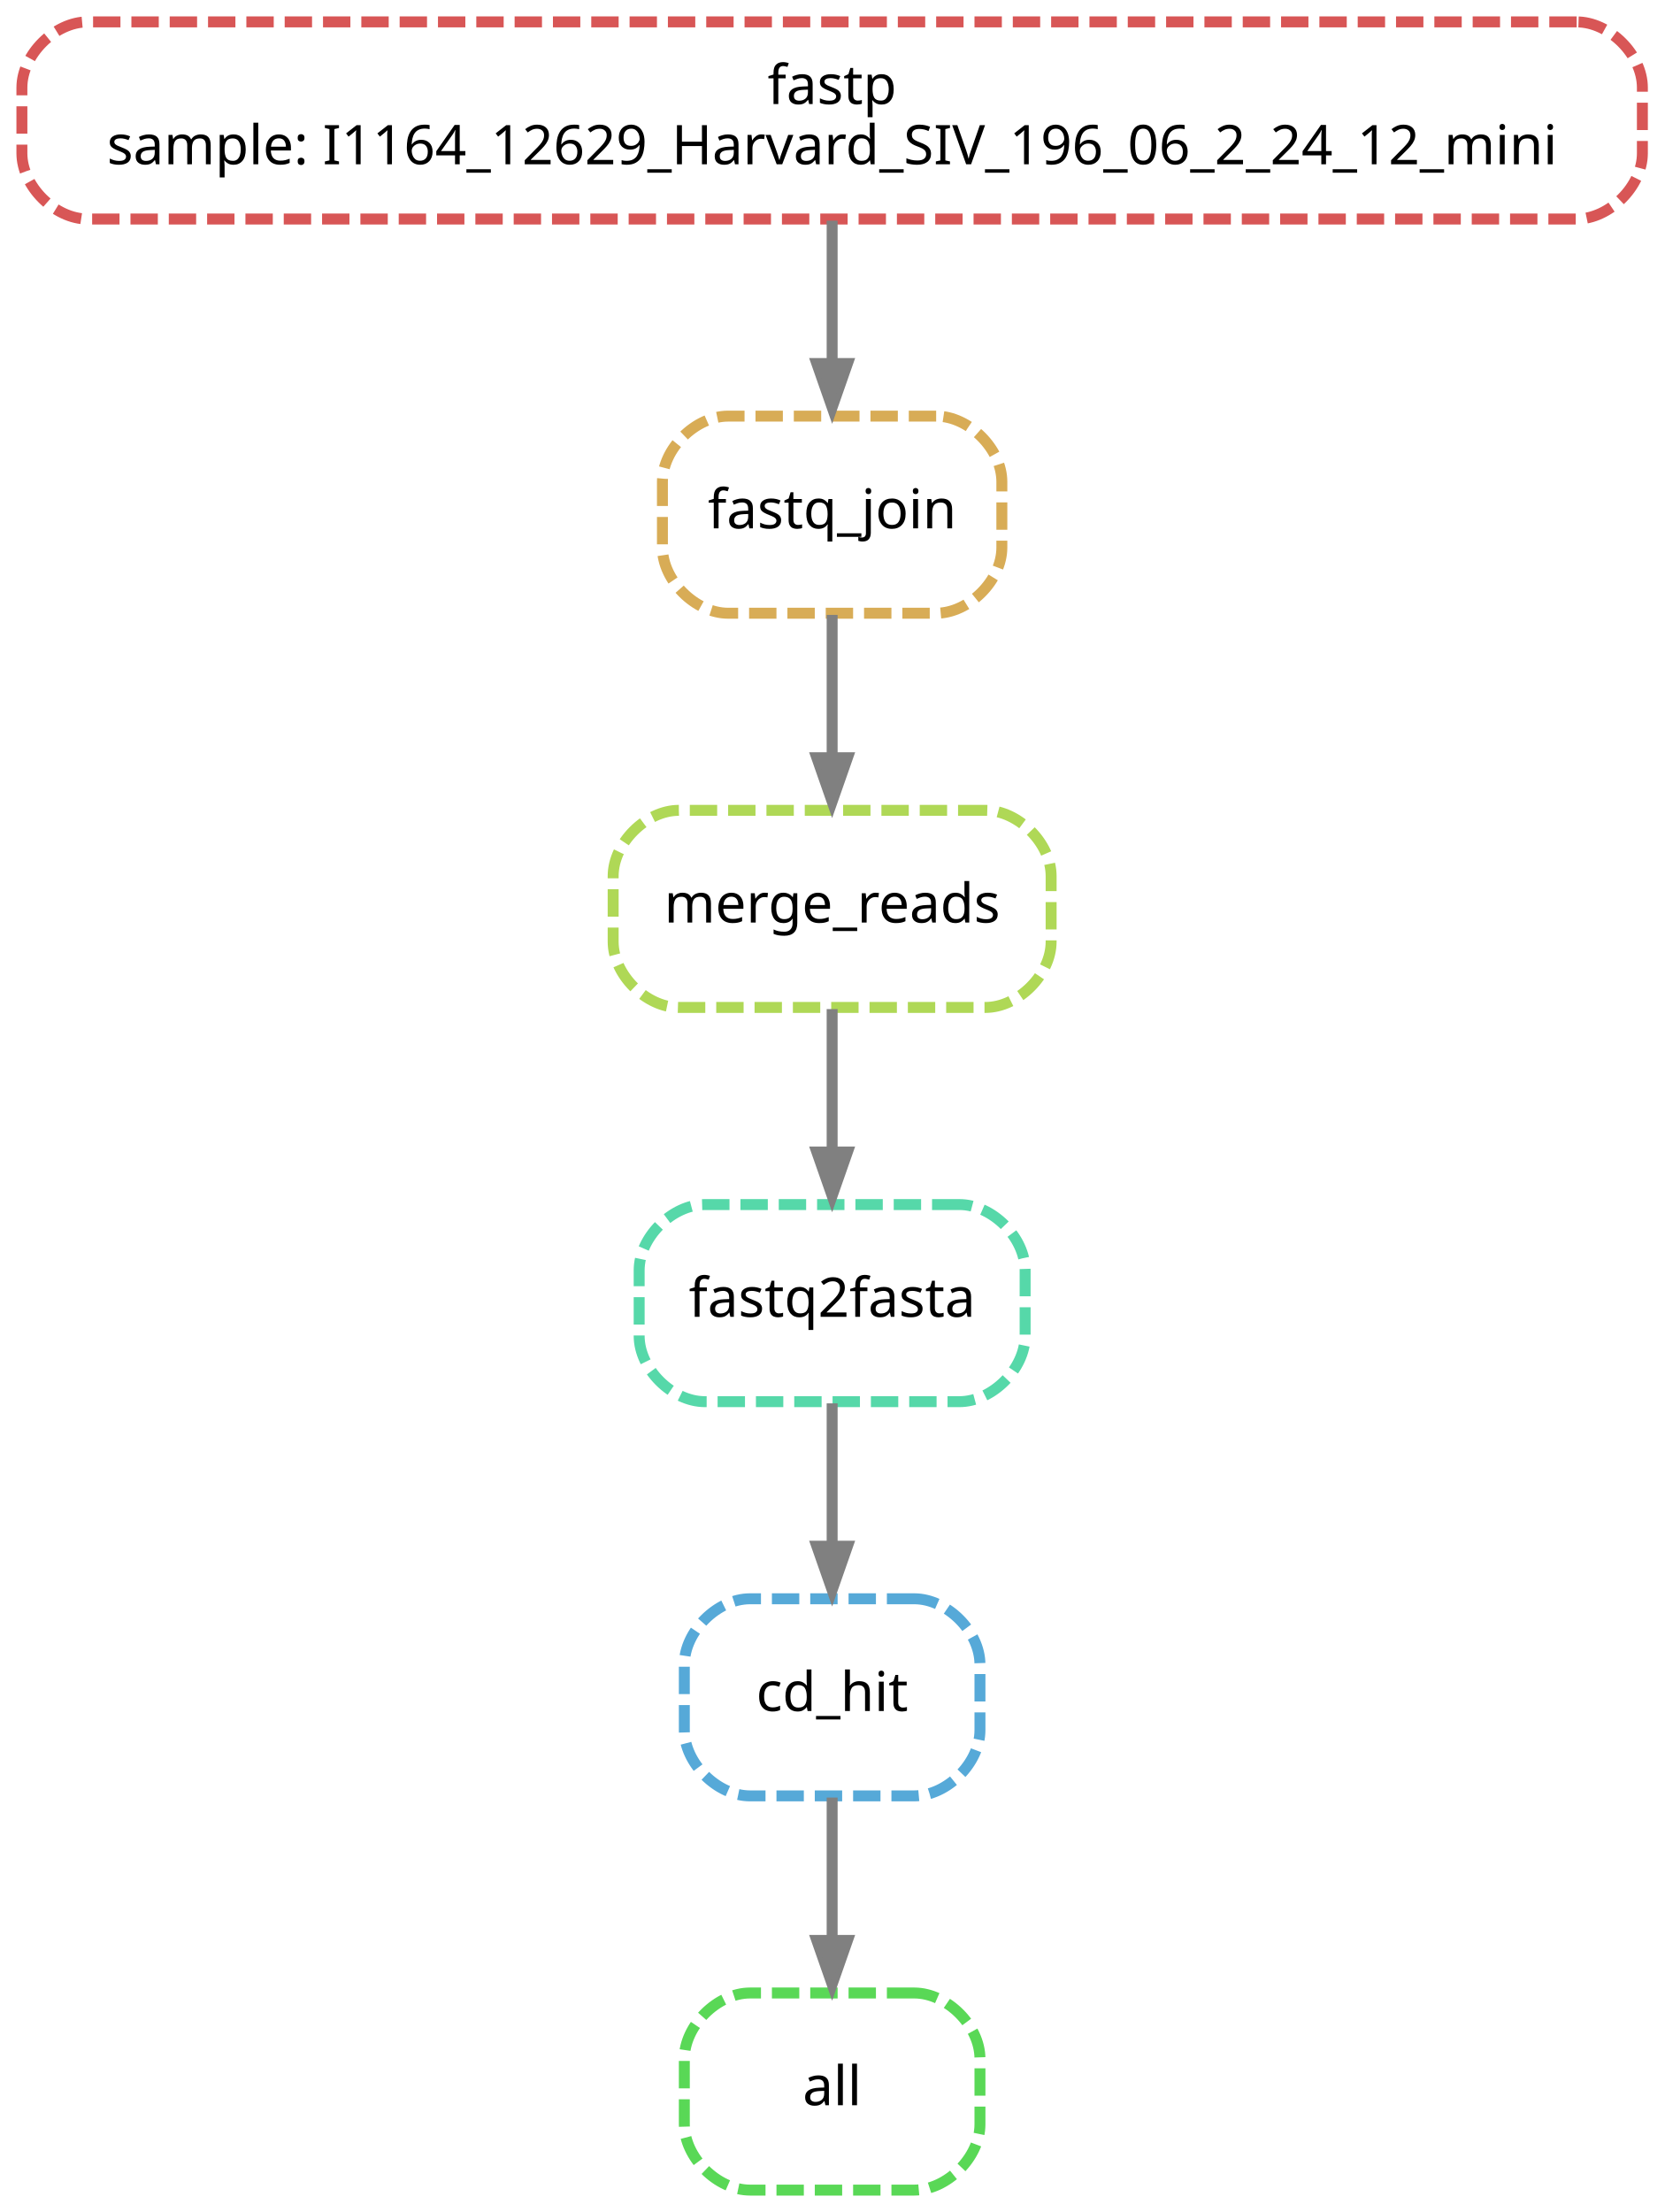
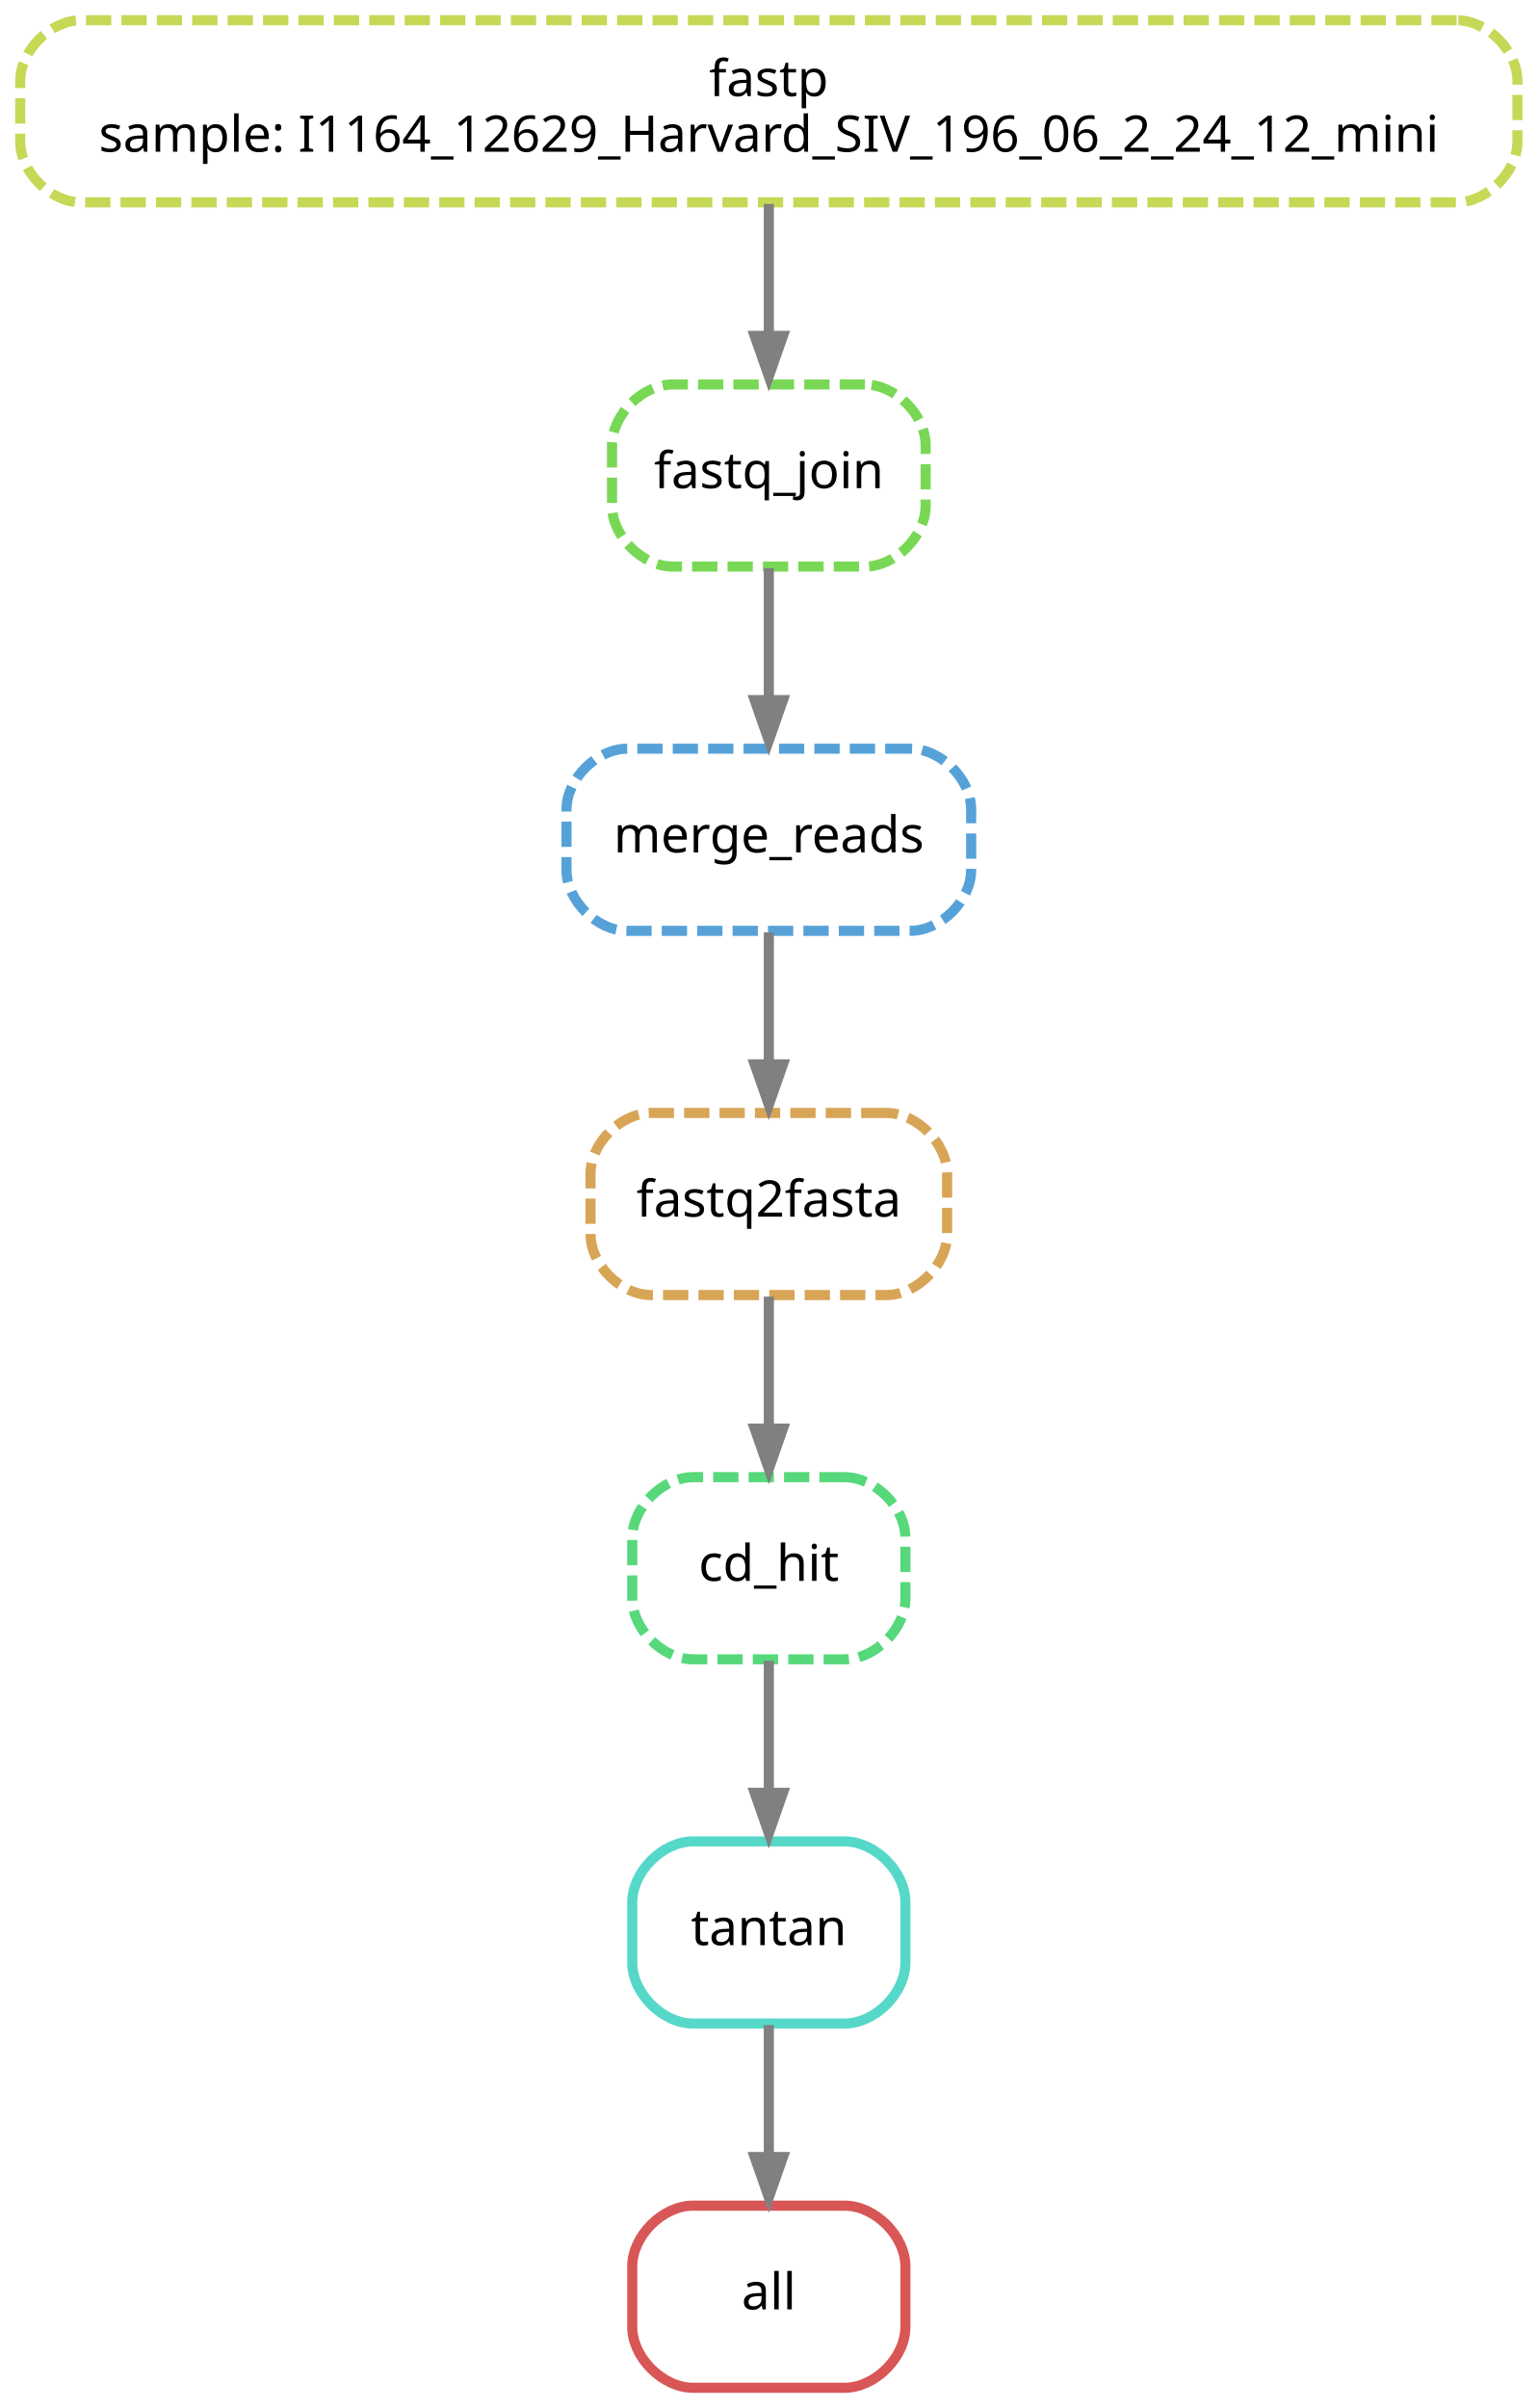
- <svg xmlns="http://www.w3.org/2000/svg" width="304pt" height="404pt" viewBox="0.00 0.00 304.00 404.00">
-   <g id="graph0" class="graph" transform="scale(1 1) rotate(0) translate(4 400)">
-     <polygon fill="white" stroke="white" points="-4,5 -4,-400 301,-400 301,5 -4,5" />
+ <svg xmlns="http://www.w3.org/2000/svg" width="304pt" height="476pt" viewBox="0.00 0.00 304.00 476.00">
+   <g id="graph0" class="graph" transform="scale(1 1) rotate(0) translate(4 472)">
+     <polygon fill="white" stroke="white" points="-4,5 -4,-472 301,-472 301,5 -4,5" />
    <g id="node1" class="node">
-       <path fill="none" stroke="#59d856" stroke-width="2" stroke-dasharray="5,2" d="M163,-36C163,-36 133,-36 133,-36 127,-36 121,-30 121,-24 121,-24 121,-12 121,-12 121,-6 127,-0 133,-0 133,-0 163,-0 163,-0 169,-0 175,-6 175,-12 175,-12 175,-24 175,-24 175,-30 169,-36 163,-36" />
+       <path fill="none" stroke="#d85656" stroke-width="2" d="M163,-36C163,-36 133,-36 133,-36 127,-36 121,-30 121,-24 121,-24 121,-12 121,-12 121,-6 127,-0 133,-0 133,-0 163,-0 163,-0 169,-0 175,-6 175,-12 175,-12 175,-24 175,-24 175,-30 169,-36 163,-36" />
      <text text-anchor="middle" x="148" y="-15.5" font-family="sans" font-size="10.00">all</text>
    </g>
    <g id="node2" class="node">
-       <path fill="none" stroke="#56a9d8" stroke-width="2" stroke-dasharray="5,2" d="M163,-108C163,-108 133,-108 133,-108 127,-108 121,-102 121,-96 121,-96 121,-84 121,-84 121,-78 127,-72 133,-72 133,-72 163,-72 163,-72 169,-72 175,-78 175,-84 175,-84 175,-96 175,-96 175,-102 169,-108 163,-108" />
-       <text text-anchor="middle" x="148" y="-87.5" font-family="sans" font-size="10.00">cd_hit</text>
+       <path fill="none" stroke="#56d8c9" stroke-width="2" d="M163,-108C163,-108 133,-108 133,-108 127,-108 121,-102 121,-96 121,-96 121,-84 121,-84 121,-78 127,-72 133,-72 133,-72 163,-72 163,-72 169,-72 175,-78 175,-84 175,-84 175,-96 175,-96 175,-102 169,-108 163,-108" />
+       <text text-anchor="middle" x="148" y="-87.5" font-family="sans" font-size="10.00">tantan</text>
    </g>
    <g id="edge1" class="edge">
      <path fill="none" stroke="grey" stroke-width="2" d="M148,-71.697C148,-63.983 148,-54.712 148,-46.112" />
      <polygon fill="grey" stroke="grey" points="151.5,-46.104 148,-36.104 144.5,-46.104 151.5,-46.104" />
    </g>
    <g id="node3" class="node">
-       <path fill="none" stroke="#56d8a9" stroke-width="2" stroke-dasharray="5,2" d="M171.25,-180C171.25,-180 124.75,-180 124.75,-180 118.75,-180 112.75,-174 112.75,-168 112.75,-168 112.75,-156 112.75,-156 112.75,-150 118.75,-144 124.75,-144 124.75,-144 171.25,-144 171.25,-144 177.25,-144 183.25,-150 183.25,-156 183.25,-156 183.25,-168 183.25,-168 183.25,-174 177.25,-180 171.25,-180" />
-       <text text-anchor="middle" x="148" y="-159.5" font-family="sans" font-size="10.00">fastq2fasta</text>
+       <path fill="none" stroke="#56d87b" stroke-width="2" stroke-dasharray="5,2" d="M163,-180C163,-180 133,-180 133,-180 127,-180 121,-174 121,-168 121,-168 121,-156 121,-156 121,-150 127,-144 133,-144 133,-144 163,-144 163,-144 169,-144 175,-150 175,-156 175,-156 175,-168 175,-168 175,-174 169,-180 163,-180" />
+       <text text-anchor="middle" x="148" y="-159.5" font-family="sans" font-size="10.00">cd_hit</text>
    </g>
    <g id="edge2" class="edge">
      <path fill="none" stroke="grey" stroke-width="2" d="M148,-143.697C148,-135.983 148,-126.712 148,-118.112" />
      <polygon fill="grey" stroke="grey" points="151.5,-118.104 148,-108.104 144.5,-118.104 151.5,-118.104" />
    </g>
    <g id="node4" class="node">
-       <path fill="none" stroke="#afd856" stroke-width="2" stroke-dasharray="5,2" d="M176,-252C176,-252 120,-252 120,-252 114,-252 108,-246 108,-240 108,-240 108,-228 108,-228 108,-222 114,-216 120,-216 120,-216 176,-216 176,-216 182,-216 188,-222 188,-228 188,-228 188,-240 188,-240 188,-246 182,-252 176,-252" />
-       <text text-anchor="middle" x="148" y="-231.5" font-family="sans" font-size="10.00">merge_reads</text>
+       <path fill="none" stroke="#d8a456" stroke-width="2" stroke-dasharray="5,2" d="M171.25,-252C171.25,-252 124.75,-252 124.75,-252 118.75,-252 112.75,-246 112.75,-240 112.75,-240 112.75,-228 112.75,-228 112.75,-222 118.75,-216 124.75,-216 124.75,-216 171.25,-216 171.25,-216 177.25,-216 183.25,-222 183.25,-228 183.25,-228 183.25,-240 183.25,-240 183.25,-246 177.25,-252 171.25,-252" />
+       <text text-anchor="middle" x="148" y="-231.5" font-family="sans" font-size="10.00">fastq2fasta</text>
    </g>
    <g id="edge3" class="edge">
      <path fill="none" stroke="grey" stroke-width="2" d="M148,-215.697C148,-207.983 148,-198.712 148,-190.112" />
      <polygon fill="grey" stroke="grey" points="151.5,-190.104 148,-180.104 144.5,-190.104 151.5,-190.104" />
    </g>
    <g id="node5" class="node">
-       <path fill="none" stroke="#d8ac56" stroke-width="2" stroke-dasharray="5,2" d="M167,-324C167,-324 129,-324 129,-324 123,-324 117,-318 117,-312 117,-312 117,-300 117,-300 117,-294 123,-288 129,-288 129,-288 167,-288 167,-288 173,-288 179,-294 179,-300 179,-300 179,-312 179,-312 179,-318 173,-324 167,-324" />
-       <text text-anchor="middle" x="148" y="-303.5" font-family="sans" font-size="10.00">fastq_join</text>
+       <path fill="none" stroke="#56a2d8" stroke-width="2" stroke-dasharray="5,2" d="M176,-324C176,-324 120,-324 120,-324 114,-324 108,-318 108,-312 108,-312 108,-300 108,-300 108,-294 114,-288 120,-288 120,-288 176,-288 176,-288 182,-288 188,-294 188,-300 188,-300 188,-312 188,-312 188,-318 182,-324 176,-324" />
+       <text text-anchor="middle" x="148" y="-303.5" font-family="sans" font-size="10.00">merge_reads</text>
    </g>
    <g id="edge4" class="edge">
      <path fill="none" stroke="grey" stroke-width="2" d="M148,-287.697C148,-279.983 148,-270.712 148,-262.112" />
      <polygon fill="grey" stroke="grey" points="151.5,-262.104 148,-252.104 144.5,-262.104 151.5,-262.104" />
    </g>
    <g id="node6" class="node">
-       <path fill="none" stroke="#d85656" stroke-width="2" stroke-dasharray="5,2" d="M284,-396C284,-396 12,-396 12,-396 6,-396 0,-390 0,-384 0,-384 0,-372 0,-372 0,-366 6,-360 12,-360 12,-360 284,-360 284,-360 290,-360 296,-366 296,-372 296,-372 296,-384 296,-384 296,-390 290,-396 284,-396" />
-       <text text-anchor="middle" x="148" y="-381" font-family="sans" font-size="10.00">fastp</text>
-       <text text-anchor="middle" x="148" y="-370" font-family="sans" font-size="10.00">sample: I1164_12629_Harvard_SIV_196_06_2_24_12_mini</text>
+       <path fill="none" stroke="#78d856" stroke-width="2" stroke-dasharray="5,2" d="M167,-396C167,-396 129,-396 129,-396 123,-396 117,-390 117,-384 117,-384 117,-372 117,-372 117,-366 123,-360 129,-360 129,-360 167,-360 167,-360 173,-360 179,-366 179,-372 179,-372 179,-384 179,-384 179,-390 173,-396 167,-396" />
+       <text text-anchor="middle" x="148" y="-375.5" font-family="sans" font-size="10.00">fastq_join</text>
    </g>
    <g id="edge5" class="edge">
      <path fill="none" stroke="grey" stroke-width="2" d="M148,-359.697C148,-351.983 148,-342.712 148,-334.112" />
      <polygon fill="grey" stroke="grey" points="151.5,-334.104 148,-324.104 144.5,-334.104 151.5,-334.104" />
    </g>
+     <g id="node7" class="node">
+       <path fill="none" stroke="#c6d856" stroke-width="2" stroke-dasharray="5,2" d="M284,-468C284,-468 12,-468 12,-468 6,-468 0,-462 0,-456 0,-456 0,-444 0,-444 0,-438 6,-432 12,-432 12,-432 284,-432 284,-432 290,-432 296,-438 296,-444 296,-444 296,-456 296,-456 296,-462 290,-468 284,-468" />
+       <text text-anchor="middle" x="148" y="-453" font-family="sans" font-size="10.00">fastp</text>
+       <text text-anchor="middle" x="148" y="-442" font-family="sans" font-size="10.00">sample: I1164_12629_Harvard_SIV_196_06_2_24_12_mini</text>
+     </g>
+     <g id="edge6" class="edge">
+       <path fill="none" stroke="grey" stroke-width="2" d="M148,-431.697C148,-423.983 148,-414.712 148,-406.112" />
+       <polygon fill="grey" stroke="grey" points="151.5,-406.104 148,-396.104 144.5,-406.104 151.5,-406.104" />
+     </g>
  </g>
</svg>
